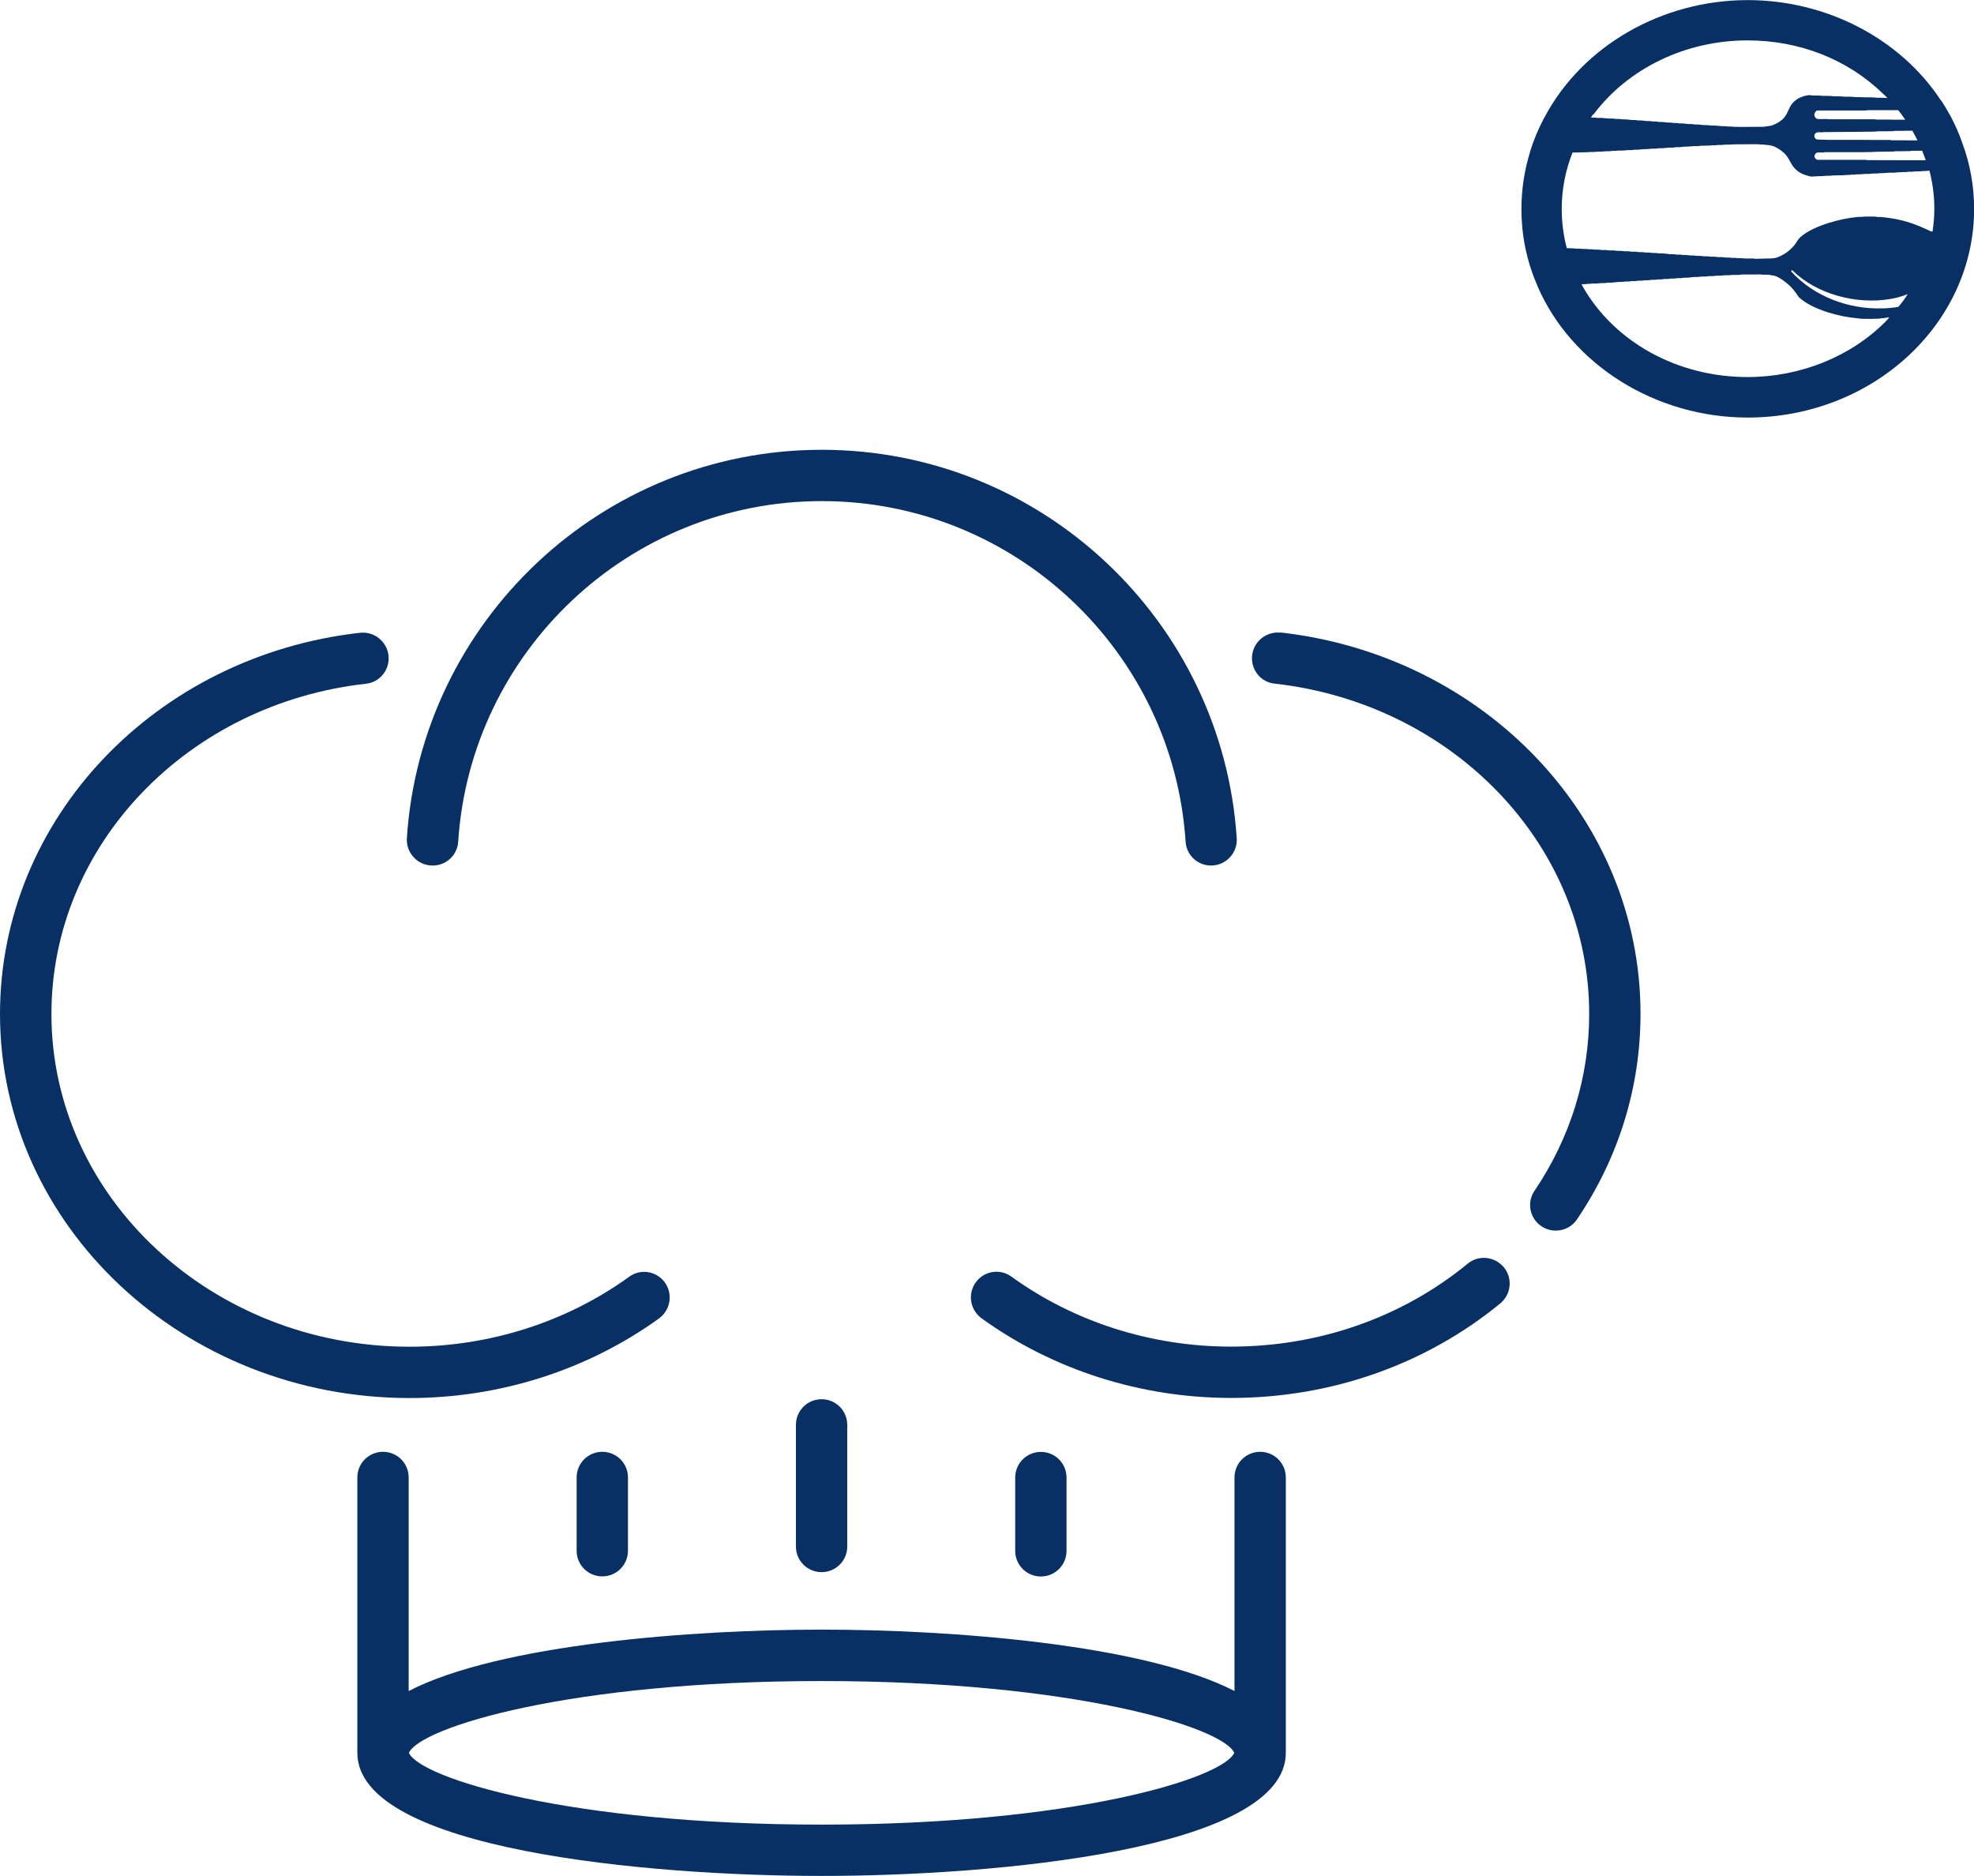
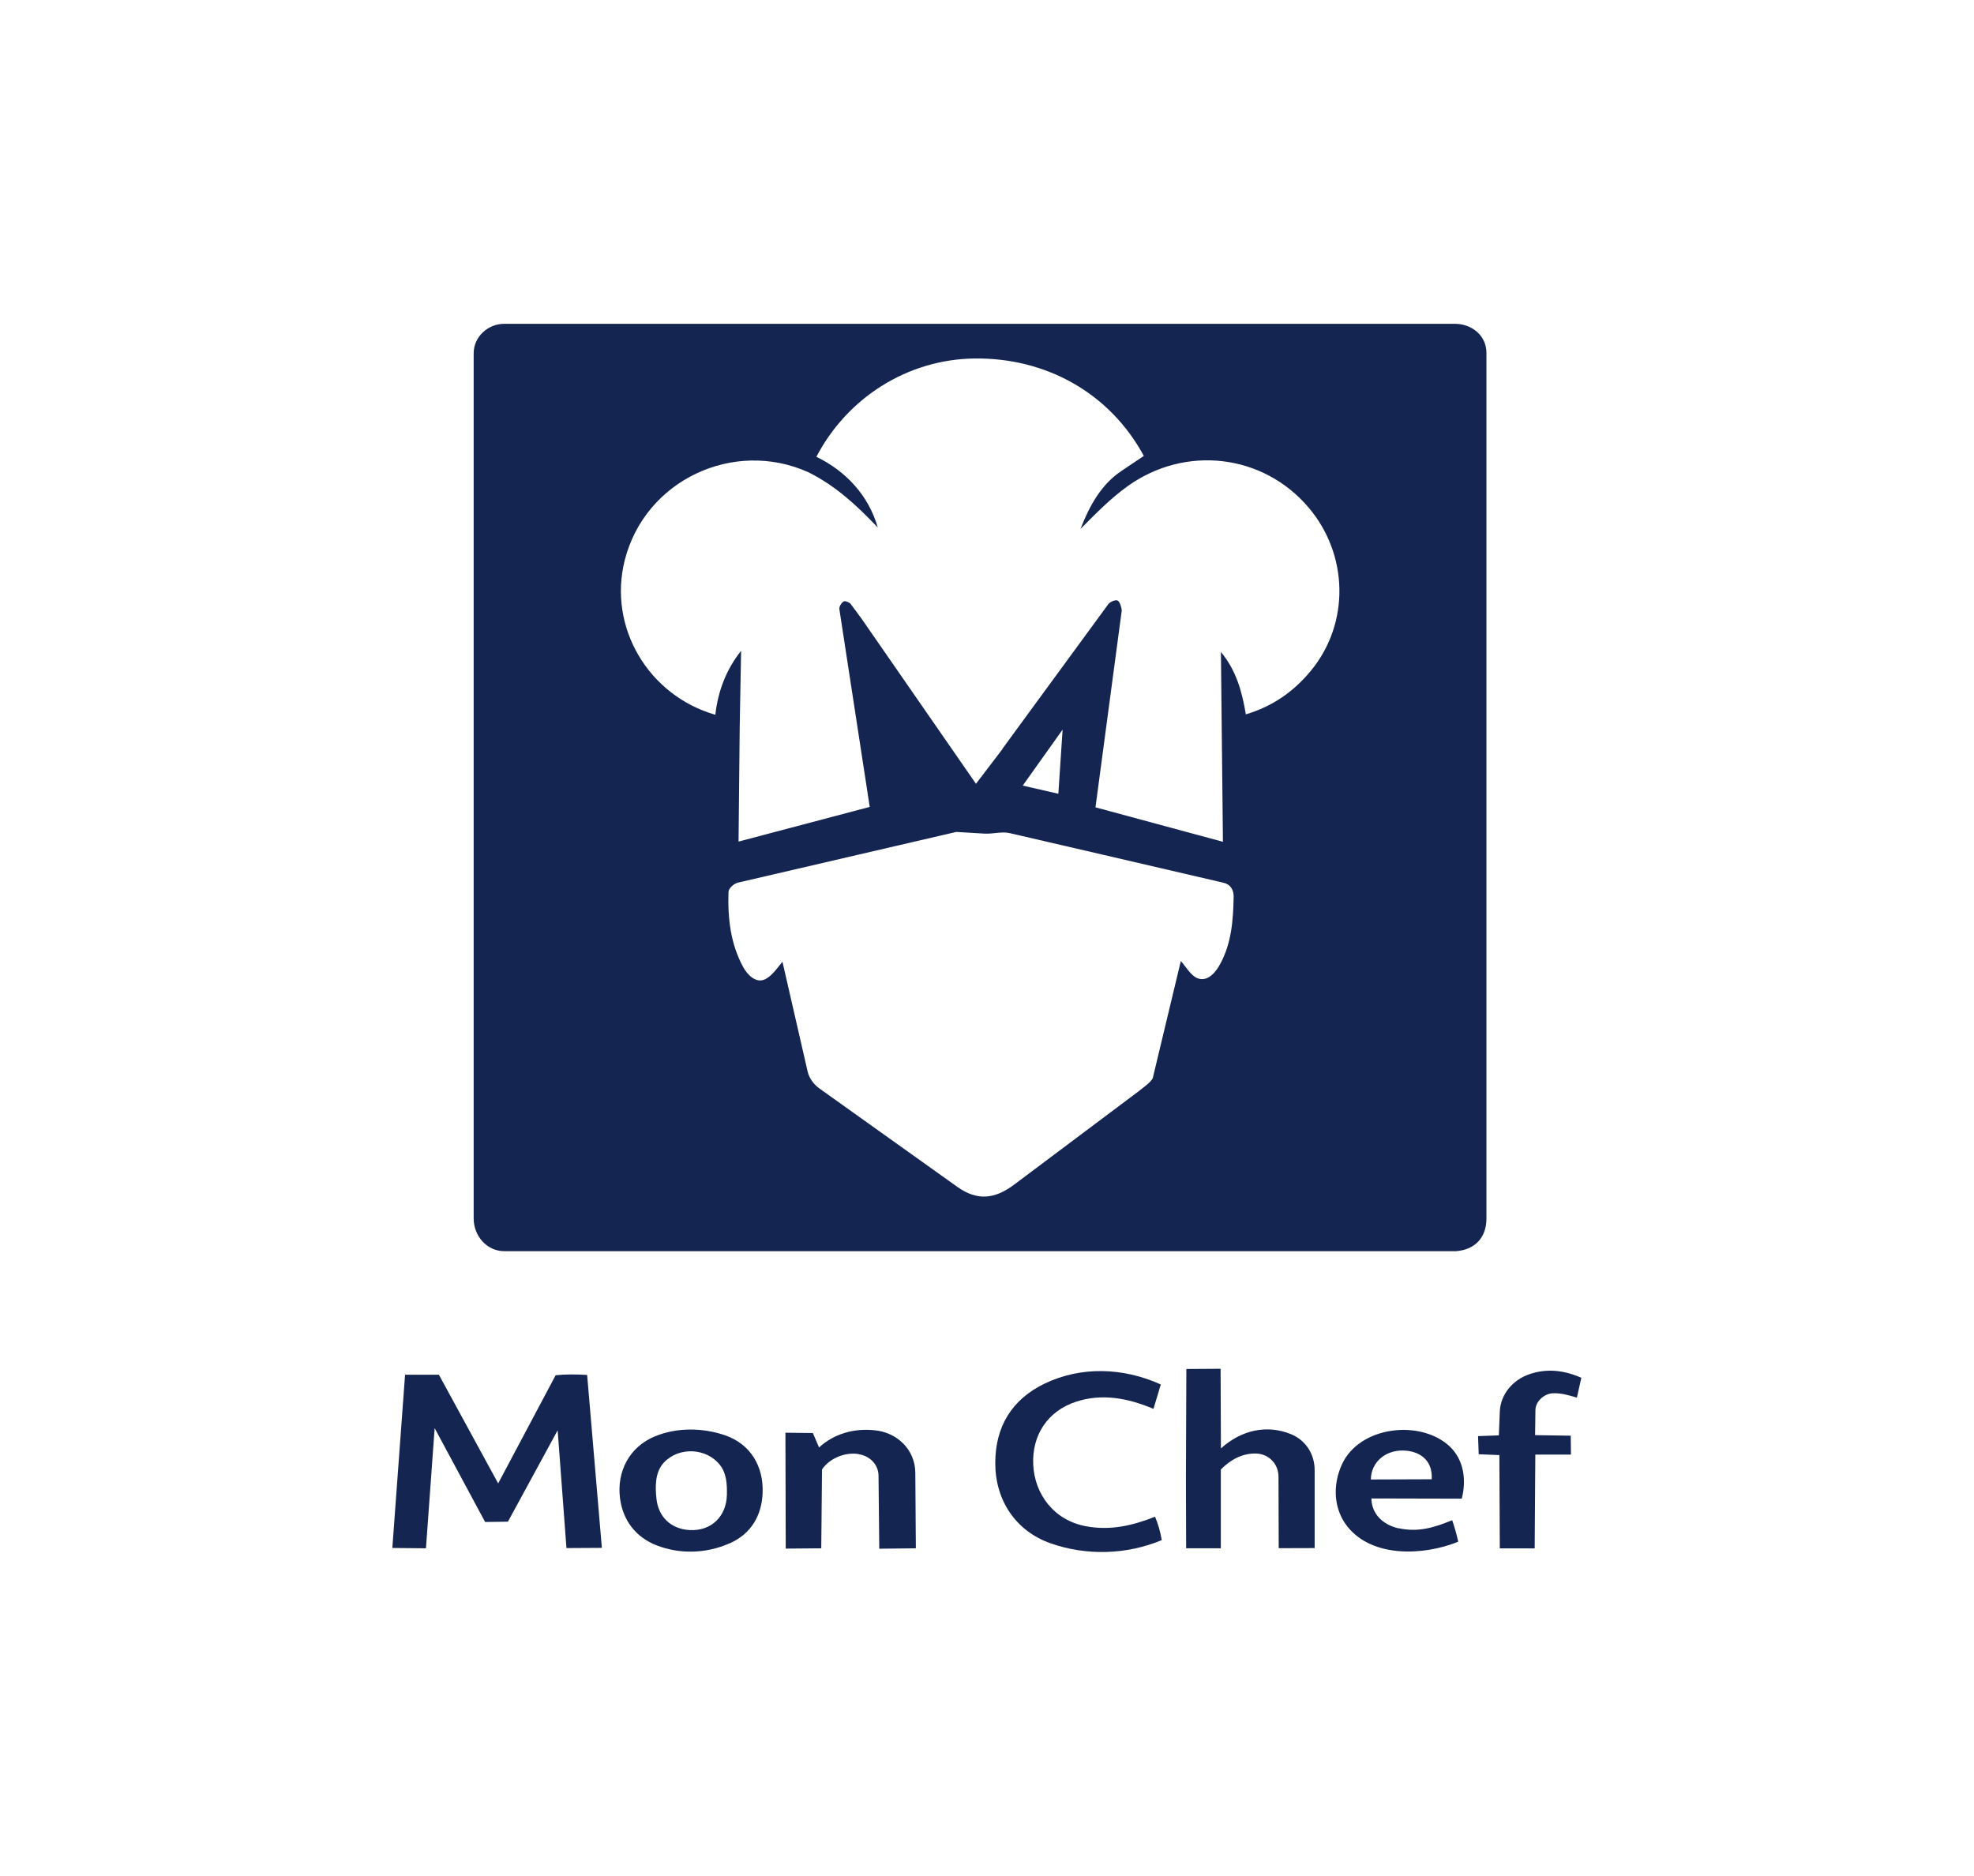
<svg xmlns="http://www.w3.org/2000/svg" id="Layer_1" data-name="Layer 1" viewBox="0 0 186.16 176.92">
  <defs>
    <style>
      .cls-1 {
-         fill: #083064;
+         fill: #152552;
      }
    </style>
  </defs>
-   <g>
-     <path class="cls-1" d="M40.81,81.63c1.26,0,2.32-.98,2.4-2.24,1.16-17.91,16.1-32.13,34.3-32.13s33.14,14.22,34.3,32.13c.08,1.26,1.14,2.24,2.4,2.24,1.4,0,2.52-1.19,2.42-2.59-1.34-20.42-18.37-36.62-39.13-36.62s-37.79,16.2-39.13,36.62c-.09,1.4,1.02,2.59,2.42,2.59Z" />
-     <path class="cls-1" d="M62.14,124.35c1.14-.82,1.36-2.44.46-3.53h0c-.81-.97-2.23-1.16-3.25-.42-5.91,4.28-13.19,6.61-20.73,6.61-18.62,0-33.77-14.08-33.77-31.38,0-15.97,12.87-29.28,29.69-31.15,1.25-.14,2.17-1.25,2.11-2.51-.07-1.4-1.31-2.45-2.71-2.29C14.71,61.84,0,77.19,0,95.63c0,19.97,17.32,36.22,38.61,36.22,8.55,0,16.8-2.65,23.53-7.5Z" />
-     <path class="cls-1" d="M120.78,59.67c-1.39-.16-2.64.89-2.71,2.29-.06,1.26.85,2.37,2.11,2.51,16.82,1.88,29.69,15.18,29.69,31.15,0,5.97-1.78,11.69-5.16,16.69-.71,1.04-.48,2.46.51,3.23h0c1.1.87,2.72.62,3.5-.54,3.92-5.79,5.99-12.44,5.99-19.39,0-18.43-14.71-33.78-33.93-35.96Z" />
-     <path class="cls-1" d="M141.7,119.39c-.87-.92-2.3-1.02-3.28-.22-6.17,5.07-14.01,7.83-22.32,7.83-7.54,0-14.82-2.33-20.73-6.61-1.02-.74-2.45-.55-3.25.42-.9,1.08-.69,2.7.46,3.53,6.73,4.85,14.98,7.5,23.53,7.5,9.43,0,18.34-3.15,25.37-8.91,1.09-.89,1.2-2.52.23-3.54h0Z" />
-     <path class="cls-1" d="M54.38,139.34v6.91c0,1.34,1.08,2.42,2.42,2.42s2.42-1.08,2.42-2.42v-6.91c0-1.34-1.08-2.42-2.42-2.42s-2.42,1.08-2.42,2.42Z" />
-     <path class="cls-1" d="M100.58,146.26v-6.91c0-1.34-1.08-2.42-2.42-2.42s-2.42,1.08-2.42,2.42v6.91c0,1.34,1.08,2.42,2.42,2.42s2.42-1.08,2.42-2.42Z" />
-     <path class="cls-1" d="M75.06,134.38v11.47c0,1.34,1.08,2.42,2.42,2.42s2.42-1.08,2.42-2.42v-11.47c0-1.34-1.08-2.42-2.42-2.42s-2.42,1.08-2.42,2.42Z" />
-     <path class="cls-1" d="M118.84,136.92c-1.34,0-2.42,1.08-2.42,2.42v20.14c-8.62-4.44-26.88-5.79-38.94-5.79s-30.32,1.35-38.94,5.79v-20.14c0-1.34-1.08-2.42-2.42-2.42s-2.42,1.08-2.42,2.42v25.93s0,.01,0,.02c0,0,0,.01,0,.02,0,9.17,27.52,11.61,43.78,11.61s43.78-2.45,43.78-11.61c0,0,0-.01,0-.02,0,0,0-.01,0-.02v-25.93c0-1.34-1.08-2.42-2.42-2.42ZM77.48,172.08c-23.76,0-37.82-4.36-38.92-6.77,1.1-2.41,15.17-6.77,38.92-6.77s37.82,4.36,38.92,6.77c-1.1,2.41-15.17,6.77-38.92,6.77Z" />
-   </g>
-   <path class="cls-1" d="M185.05,13.47c-.14-.41-.3-.83-.48-1.23h0s-.01-.03-.01-.04c-.1-.21-.19-.41-.29-.61-.04-.08-.08-.17-.12-.25-.12-.26-.26-.5-.4-.73-.04-.1-.1-.18-.15-.26-.11-.22-.25-.41-.37-.61-.07-.1-.12-.21-.21-.3-3.84-5.82-10.79-9.43-18.2-9.43-8.09,0-15.57,4.31-19.14,11.01-.06.08-.11.18-.15.28-.47.9-.89,1.88-1.22,2.95,0,.01-.01.04-.01.06-.54,1.74-.82,3.55-.82,5.41,0,1.18.11,2.38.35,3.55,0,.03.01.06.01.08.25,1.19.61,2.35,1.08,3.44.03.07.06.14.08.21,3.22,7.43,11.16,12.38,19.82,12.38,11.77,0,21.35-8.82,21.35-19.67,0-2.13-.37-4.23-1.11-6.22ZM179.03,28.94c-.25.04-.5.08-.75.1-.24.03-.48.04-.72.04-3.21.12-6.51-1.13-8.63-3.47-.04-.1.1-.18.14-.08,2.28,2.23,6.02,3.22,9.24,2.66.26-.04.51-.1.77-.17.28-.08.55-.17.83-.28-.26.41-.55.82-.89,1.2ZM182.09,21.82l-.4-.19c-.17-.08-.33-.15-.5-.22-1.2-.53-2.48-.83-3.78-.94h-.26s-.32-.04-.32-.04c-.33-.01-.66-.01-1.01,0l-.32.03h-.29c-1.59.14-4.07.79-5.31,1.81-.44.36-.41.55-.76.95-.46.5-.91.82-1.55,1.06-.19.08-.46.08-.68.1h-.24s-1.16.03-1.16.03l-.18-.03h-.72s-.4-.03-.4-.03h-.29s-.3-.03-.3-.03h-.3s-.24-.03-.24-.03h-.3s-.37-.04-.37-.04h-.36s-.36-.04-.36-.04h-.36s-.33-.04-.33-.04h-.33s-.35-.04-.35-.04h-.32s-.33-.04-.33-.04h-.29s-.35-.04-.35-.04h-.29s-.33-.04-.33-.04h-.3s-.33-.04-.33-.04h-.33s-.3-.04-.3-.04l-.33-.03h-.3s-.33-.04-.33-.04h-.32s-.29-.04-.29-.04h-.33s-.35-.04-.35-.04h-.29s-.36-.04-.36-.04h-.33s-.35-.04-.35-.04h-.33s-.35-.04-.35-.04h-.35s-.36-.04-.36-.04h-.36s-.39-.04-.39-.04h-.37s-.36-.04-.36-.04h-.29s-.26-.03-.26-.03h-.25s-.33-.03-.33-.03h-.3s-.25-.03-.25-.03h-.37s-.32-.03-.32-.03h-.03c-.11,0-.21,0-.32-.01-.07-.01-.15,0-.22,0-.32-1.2-.48-2.46-.48-3.71,0-1.84.35-3.62,1.02-5.32h.55s.06-.01.06-.01h.08s.44-.01.44-.01h.19s.46-.03.46-.03h.29s.29-.03.29-.03h.33s.55-.04.55-.04h.29s.24-.03.24-.03h.24l.29-.03h.5s.35-.04.35-.04h.36s.33-.04.33-.04h.35s.35-.04.35-.04l.66-.03.3-.03h.33s.32-.04.32-.04h.33s.32-.03.32-.03l.33-.03h.32s.33-.04.33-.04h.33s.33-.04.33-.04l.66-.03.35-.03h.36s.33-.04.33-.04h.28s.24-.01.24-.01h.24s.32-.03.32-.03h.26s.28-.03.28-.03h.36c.1-.01.21-.03.3-.03h.32s.57-.03.57-.03h.18s1.99-.01,1.99-.01l.22.03h.25l.26.03c.21.01.61.07.79.15.32.14.59.32.84.53.06.04.11.08.15.12l.12.15c.33.36.47.86.8,1.22.41.47.87.65,1.47.8.14.04.26.01.4.01l.55-.03h.24s.3-.03.3-.03h.24s.55-.04.55-.04h.28s.24-.01.24-.01h.33s.24-.03.24-.03h.24s.33-.03.33-.03h.24s.24-.03.24-.03h.33s.47-.04.47-.04h.33s.47-.04.47-.04h.33s.24-.03.24-.03h.28s.55-.04.55-.04h.54s.24-.03.24-.03l.55-.03h.28s.24-.03.24-.03h.33s.24-.03.24-.03h.24s.12-.01.12-.01h.21s.24-.03.24-.03h.24s.33-.03.33-.03h.06c.3,1.16.46,2.36.46,3.58,0,.71-.06,1.38-.15,2.01-.01.06-.01.11-.03.17-.03-.01-.06-.03-.08-.04ZM177.64,10.39h1.37c.17.19.32.4.46.61.07.1.14.19.21.29h-1.29s-.03-.01-.03-.01h-1.38s-.17-.03-.17-.03h-4.29c-.37-.06-.75.01-1.12-.03-.19-.03-.33-.29-.29-.47.03-.12.15-.33.29-.33h4.61s.1-.03.1-.03h1.54ZM171.91,12.46h.08s3.44-.03,3.44-.03h.1s.68-.01.68-.01h.17s.53-.01.53-.01l.17-.03h.76s.69-.01.69-.01l.1-.03h.76s.35-.01.35-.01h.41s.19-.01.19-.01c.12.21.25.44.37.68.04.08.08.15.11.24h-1.09s-.08-.01-.08-.01h-1.29l-.08-.03h-1.55s-1.36-.01-1.36-.01h-2.93s-1.04-.03-1.04-.03c-.18,0-.32-.22-.29-.39.07-.43.62-.26.8-.29ZM171.22,14.49c.06-.06.11-.11.21-.11h.57l.1-.03h3.53s.68-.01.68-.01h.08s.68-.03.68-.03h.17s.62-.01.62-.01h.08s.68-.01.68-.01l.08-.03h.77s.69-.01.69-.01l.07-.03h.86s.18-.01.18-.01c.1.24.19.47.28.72l.04.14s.01.03.01.04h-2.66s-2.9-.01-2.9-.01l-.08-.03h-4.56c-.08,0-.17-.1-.21-.14-.11-.12-.1-.32.04-.43ZM150.28,10.79c3.28-4.37,8.71-6.98,14.52-6.98,4.9,0,9.43,1.78,12.78,5.03.14.12.28.25.41.4-.1,0-.19-.01-.29-.01-.11,0-.21-.01-.3-.01h-.4c-.1-.01-.21-.03-.3-.03s-.18,0-.28-.01h-.43c-.11-.01-.21-.01-.32-.01-.11-.01-.21-.01-.32-.01h-.39c-.11-.03-.21-.03-.32-.03-.1,0-.21-.01-.3-.01h-.41c-.11-.01-.21-.03-.32-.03s-.21-.01-.3-.01h-.4c-.1-.01-.21-.03-.3-.03-.11,0-.21-.01-.32-.01h-.39c-.11-.01-.21-.01-.32-.03h-.32s-.39-.01-.39-.01c-.08-.01-.18-.03-.28-.03-.33.04-.66.14-.95.29-.21.11-.39.25-.54.41-.4.43-.44.91-.82,1.4-.28.33-.64.54-1.04.71-.21.08-.44.12-.66.14l-.19.03c-.08,0-.15,0-.24.01h-.21s-1.6.01-1.6.01h-.17s-.44-.01-.44-.01h-.17s-.39-.03-.39-.03h-.25s-.26-.03-.26-.03h-.28s-.33-.03-.33-.03l-.36-.03h-.33s-.32-.04-.32-.04h-.33s-.28-.03-.28-.03l-.3-.03h-.29s-.28-.04-.28-.04h-.32s-.25-.03-.25-.03l-.32-.03h-.28s-.28-.04-.28-.04h-.26s-.28-.04-.28-.04h-.28s-.28-.03-.28-.03l-.28-.03h-.28s-.25-.04-.25-.04h-.32s-.26-.04-.26-.04h-.28s-.26-.03-.26-.03l-.3-.03h-.28s-.28-.04-.28-.04h-.32s-.28-.03-.28-.03l-.3-.03h-.28s-.32-.04-.32-.04h-.3s-.33-.04-.33-.04h-.35s-.33-.03-.33-.03h-.12s-.17-.03-.17-.03h-.47s-.25-.03-.25-.03h-.24s-.12-.01-.12-.01c.06-.1.12-.19.19-.29ZM177.79,30.36c-3.32,3.31-8.05,5.2-12.99,5.2-6.56,0-12.52-3.26-15.53-8.52-.04-.08-.08-.15-.12-.24h.32s.25-.03.25-.03h.14l.37-.03h.36s.36-.04.36-.04h.35s.35-.04.35-.04h.32s.35-.04.35-.04l.33-.03h.29s.35-.04.35-.04h.29s.33-.04.33-.04h.3s.33-.04.33-.04h.3s.29-.04.29-.04h.33s.3-.04.3-.04h.29s.33-.04.33-.04h.28s.33-.04.33-.04h.3s.32-.04.32-.04h.29s.33-.04.33-.04h.3s.33-.04.33-.04h.29s.35-.04.35-.04l.33-.03h.29s.36-.04.36-.04h.36s.33-.04.33-.04h.39s.33-.04.33-.04h.3s.5-.04.5-.04h.35s.3-.03.3-.03h.3s.48-.01.48-.01l.08-.03h.97s.77-.01.77-.01h.1c.14.04.32.01.47.03h.26c.17.03.57.08.72.14.43.19.8.47,1.15.77.37.32.65.68.91,1.08.07.11.19.22.29.3,1.27,1.04,3.64,1.67,5.26,1.81l.25.03.29.03h.61s.01.01.03.01h.04s.15-.01.26-.01h.01c.12,0,.24,0,.33-.01h.25s.22-.04.22-.04h.04c.24-.01.48-.06.75-.1-.11.15-.26.3-.41.46Z" />
+   <path class="cls-1" d="M137.3,118H47.57c-1.68,0-2.9-1.46-2.9-3.08V33.32c0-1.57,1.36-2.78,2.87-2.78h89.68c1.55,0,2.96,1.08,2.96,2.74v81.64c0,1.73-1.01,2.94-2.88,3.08ZM94.54,70.61l9.98-13.63c.16-.22.68-.45.88-.34s.35.58.39.92l-2.48,18.58,12.02,3.25-.19-17.9c1.44,1.73,1.99,3.72,2.35,5.88,2.54-.75,4.54-2.17,6.15-4.13,3.68-4.49,3.52-10.94-.22-15.36-4.3-5.08-11.63-5.92-17.06-2.04-1.66,1.19-2.99,2.57-4.46,4.04.83-2.15,1.94-4.18,3.85-5.46l2.12-1.42c-3.21-5.94-9.23-9.28-15.98-9.19-6.33.08-12,3.72-14.9,9.27,2.8,1.36,4.92,3.65,5.79,6.67-2.05-2.15-3.99-3.94-6.56-5.22-7.04-3.16-15.41.76-17.31,8.33-1.58,6.32,2.25,12.74,8.55,14.55.26-2.28,1.04-4.28,2.43-6.03l-.13,7.1-.11,10.89,12.37-3.27-2.86-18.63c-.05-.3.28-.74.47-.77.16-.02.51.13.61.28l.99,1.34,10.81,15.6,2.5-3.28ZM99.81,74.85l.4-6.04-3.76,5.28,3.36.77ZM107.46,102.85c.41-.31,1.09-.82,1.25-1.16l2.65-11.06c.46.52.97,1.43,1.63,1.65.96.32,1.71-.66,2.1-1.4,1.05-1.95,1.21-4.1,1.25-6.31.01-.65-.3-1.17-.97-1.32l-11.44-2.66-8.72-2.02c-.71-.17-1.57.09-2.35.05l-2.68-.16-20.58,4.78c-.39.09-.89.53-.9.89-.08,2.53.21,4.93,1.4,7.1.37.67,1.14,1.49,1.97,1.16.67-.27,1.21-1.07,1.72-1.69l2.38,10.38c.14.6.58,1.2,1.1,1.57l13.02,9.29c1.88,1.34,3.54,1.14,5.34-.21l11.84-8.88Z" />
+   <path class="cls-1" d="M53.42,146l-.83-11.11-4.69,8.62-2.15.03-4.76-8.85-.82,11.33-3.17-.03,1.2-16.34h3.19s5.59,10.25,5.59,10.25l5.42-10.2c.93-.1,1.94-.09,2.97-.03l1.39,16.31-3.34.02Z" />
+   <path class="cls-1" d="M120.59,146.03l-.02-6.76c0-1.24-.95-2.18-2.18-2.19s-2.34.57-3.26,1.51v7.43s-3.27,0-3.27,0l-.02-6.57.04-10.34,3.23-.02.03,7.51c1.94-1.75,4.34-2.26,6.59-1.35,1.41.57,2.25,1.89,2.25,3.41v7.34s-3.39.01-3.39.01Z" />
+   <path class="cls-1" d="M102.41,143.94c2.27.43,4.39-.05,6.52-.9.29.71.49,1.38.63,2.21-3.34,1.39-7.11,1.48-10.46.31s-5.24-4.11-5.24-7.57,1.58-6.02,4.65-7.5c3.41-1.64,7.38-1.54,10.96.08l-.69,2.3c-2.46-1.04-4.88-1.46-7.28-.68-2.69.87-4.19,3.15-4.06,5.94s1.95,5.25,4.97,5.81Z" />
+   <path class="cls-1" d="M68.81,145.55c-2.22.98-4.69,1.04-6.87.2-1.98-.76-3.21-2.38-3.47-4.46-.32-2.51.89-4.84,3.3-5.83,2.07-.85,4.49-.82,6.6-.1,2.42.83,3.65,2.95,3.55,5.44-.08,2.09-1.06,3.85-3.1,4.75ZM65,144.3c2.11.13,3.51-1.33,3.55-3.32.02-.97-.02-2-.64-2.8-1.27-1.63-3.85-1.76-5.28-.27-.87.91-.85,2.29-.72,3.45.18,1.68,1.34,2.83,3.1,2.94Z" />
+   <path class="cls-1" d="M80.95,137.13c-1.27-.2-2.75.42-3.43,1.46l-.07,7.43-3.35.03-.03-10.93,2.59.03.58,1.36c1.41-1.29,3.28-1.83,5.26-1.62,2.1.21,3.8,1.81,3.82,4.01l.05,7.12-3.45.04-.07-6.89c-.01-1.04-.81-1.87-1.9-2.03Z" />
+   <path class="cls-1" d="M131.91,144.13c1.81.39,3.3-.04,5.04-.76.23.68.41,1.3.57,2.03-3.26,1.32-8.05,1.52-10.41-1.38-1.35-1.65-1.46-3.94-.56-5.91,1.65-3.61,7.38-4.27,10.14-1.72,1.36,1.26,1.62,3.2,1.16,4.95l-8.52-.02c.02,1.46,1.09,2.49,2.57,2.82ZM135.02,139.5c.11-1.88-1.26-2.69-2.73-2.7-1.66-.02-2.99,1.11-3.01,2.73l5.74-.02Z" />
+   <path class="cls-1" d="M144.79,137.16l-.06,8.87h-3.29s-.04-8.8-.04-8.8l-1.95-.08-.06-1.71,1.96-.07.09-2.24c.07-1.64,1.23-2.99,2.77-3.52,1.64-.57,3.26-.4,4.92.33l-.42,1.87c-.83-.24-1.46-.44-2.27-.41s-1.63.77-1.64,1.58l-.03,2.37,3.36.05.02,1.78h-3.38Z" />
</svg>
